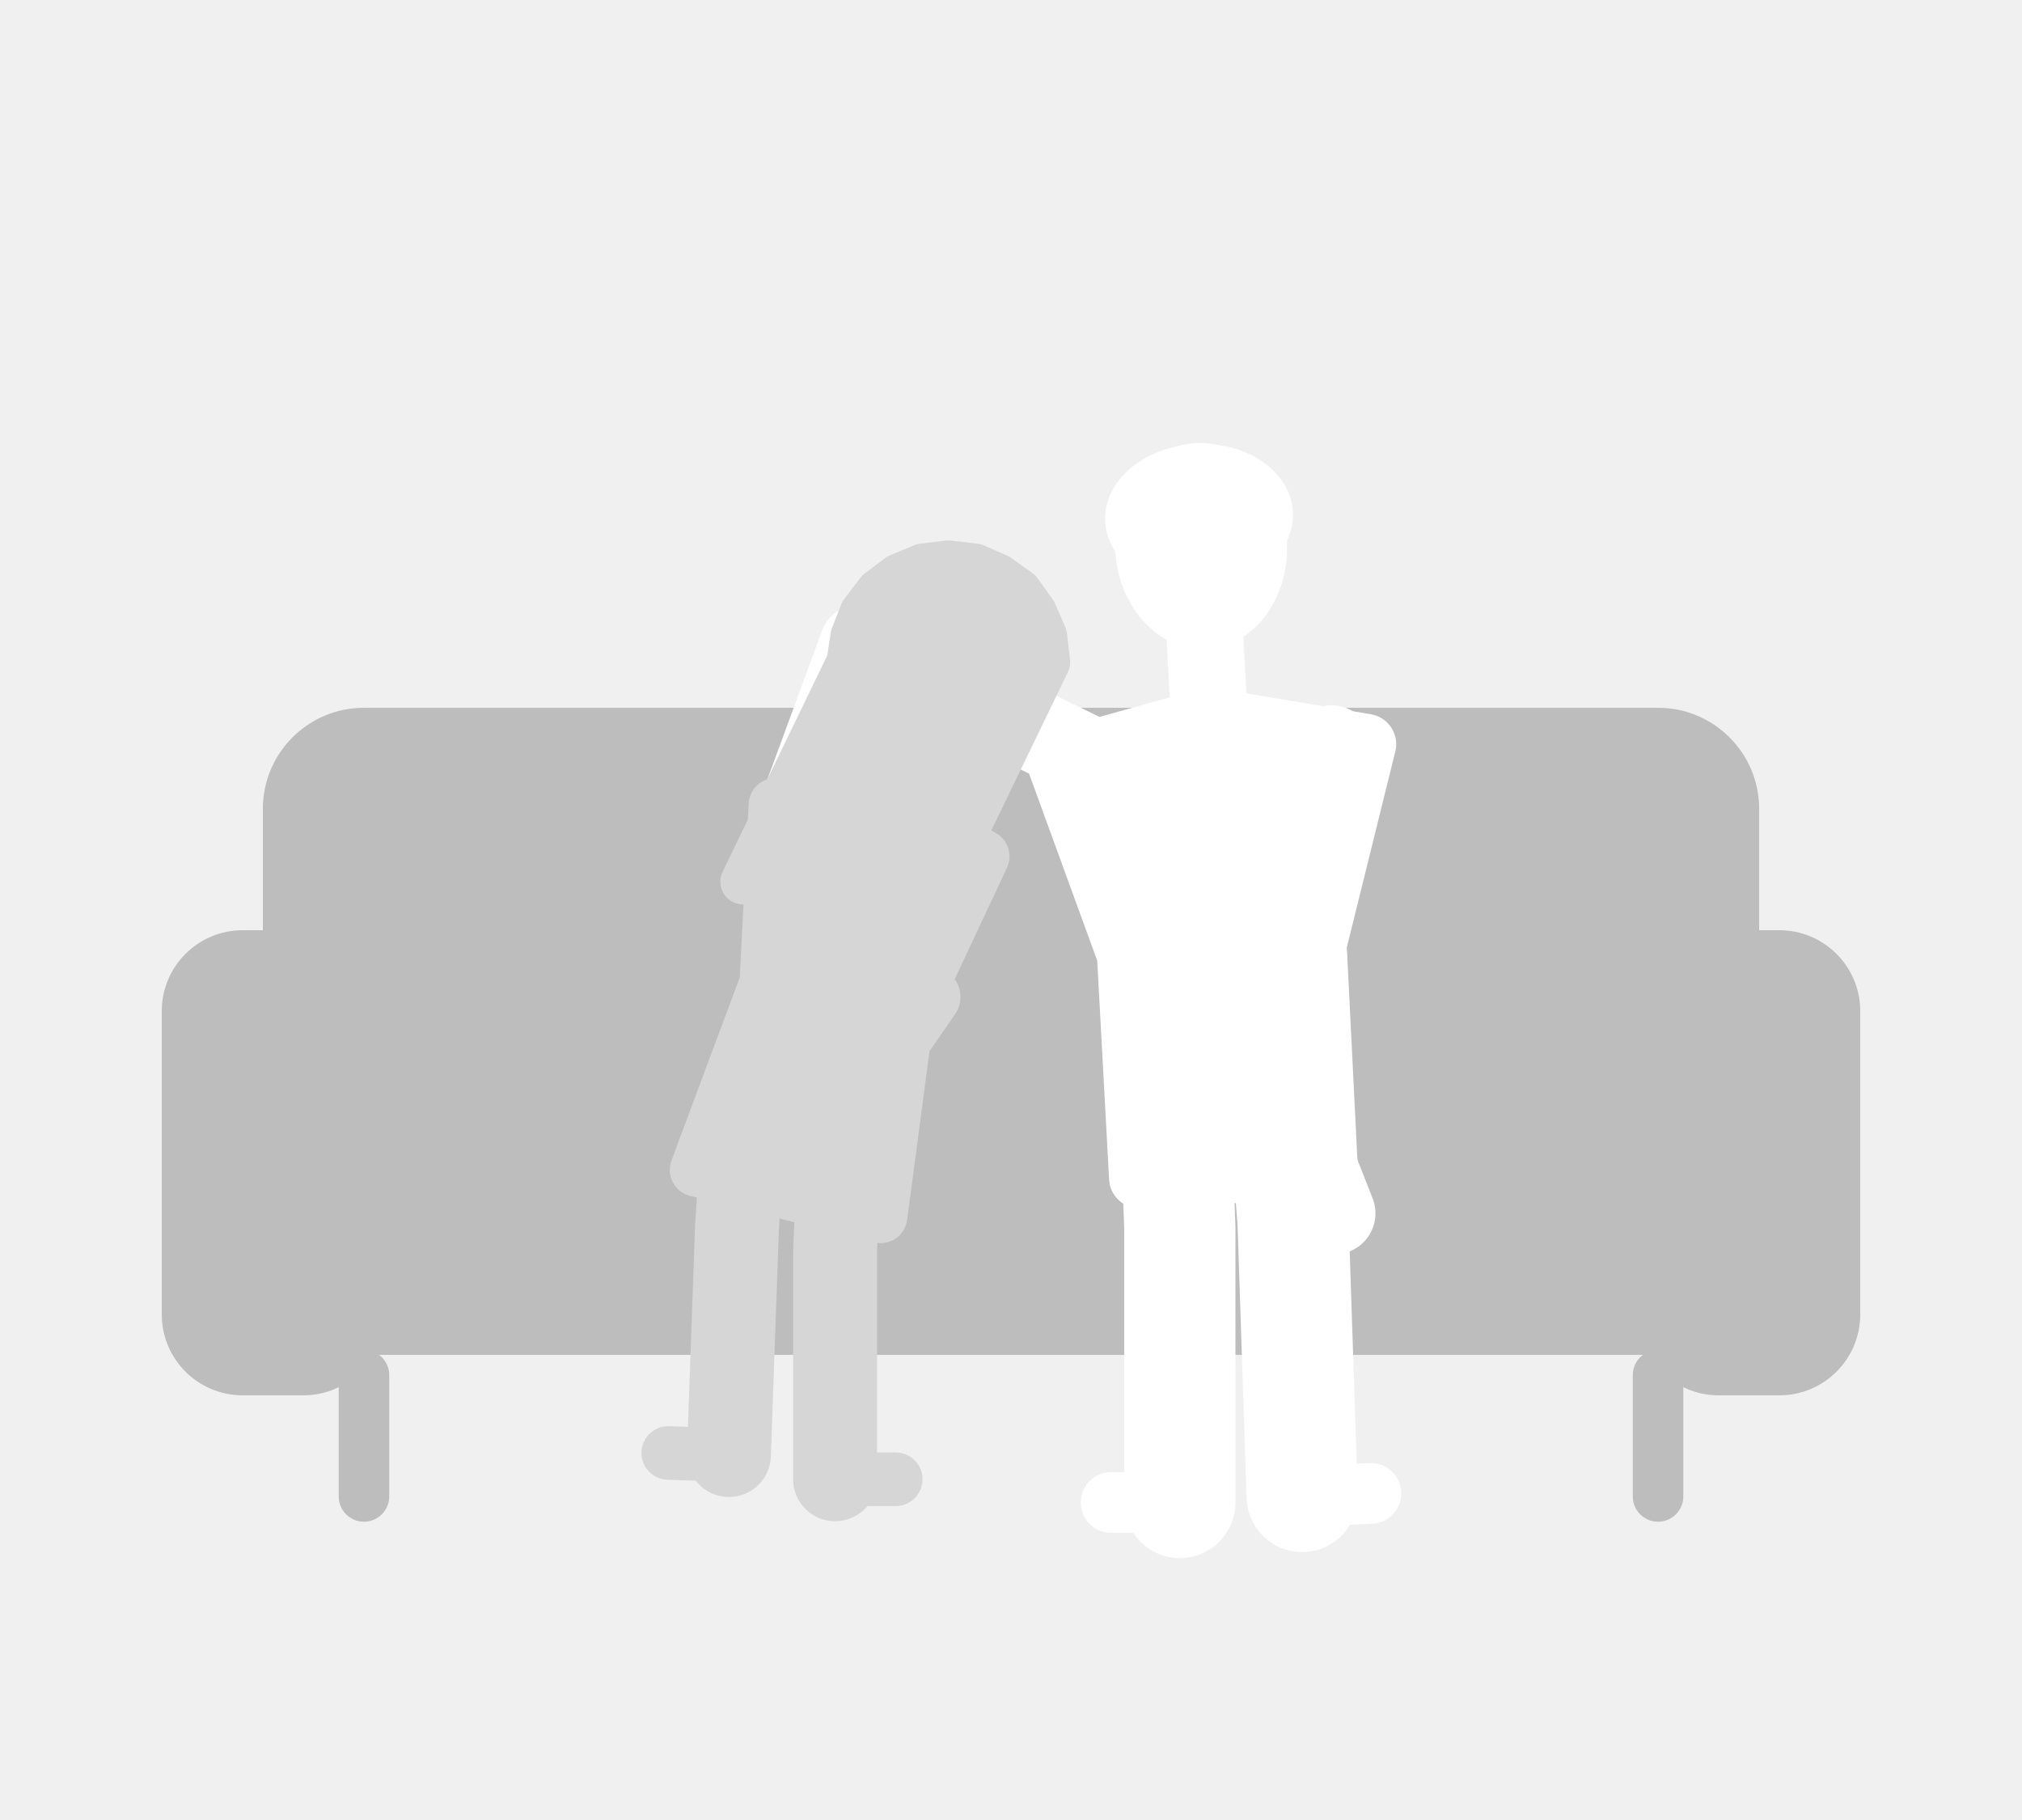
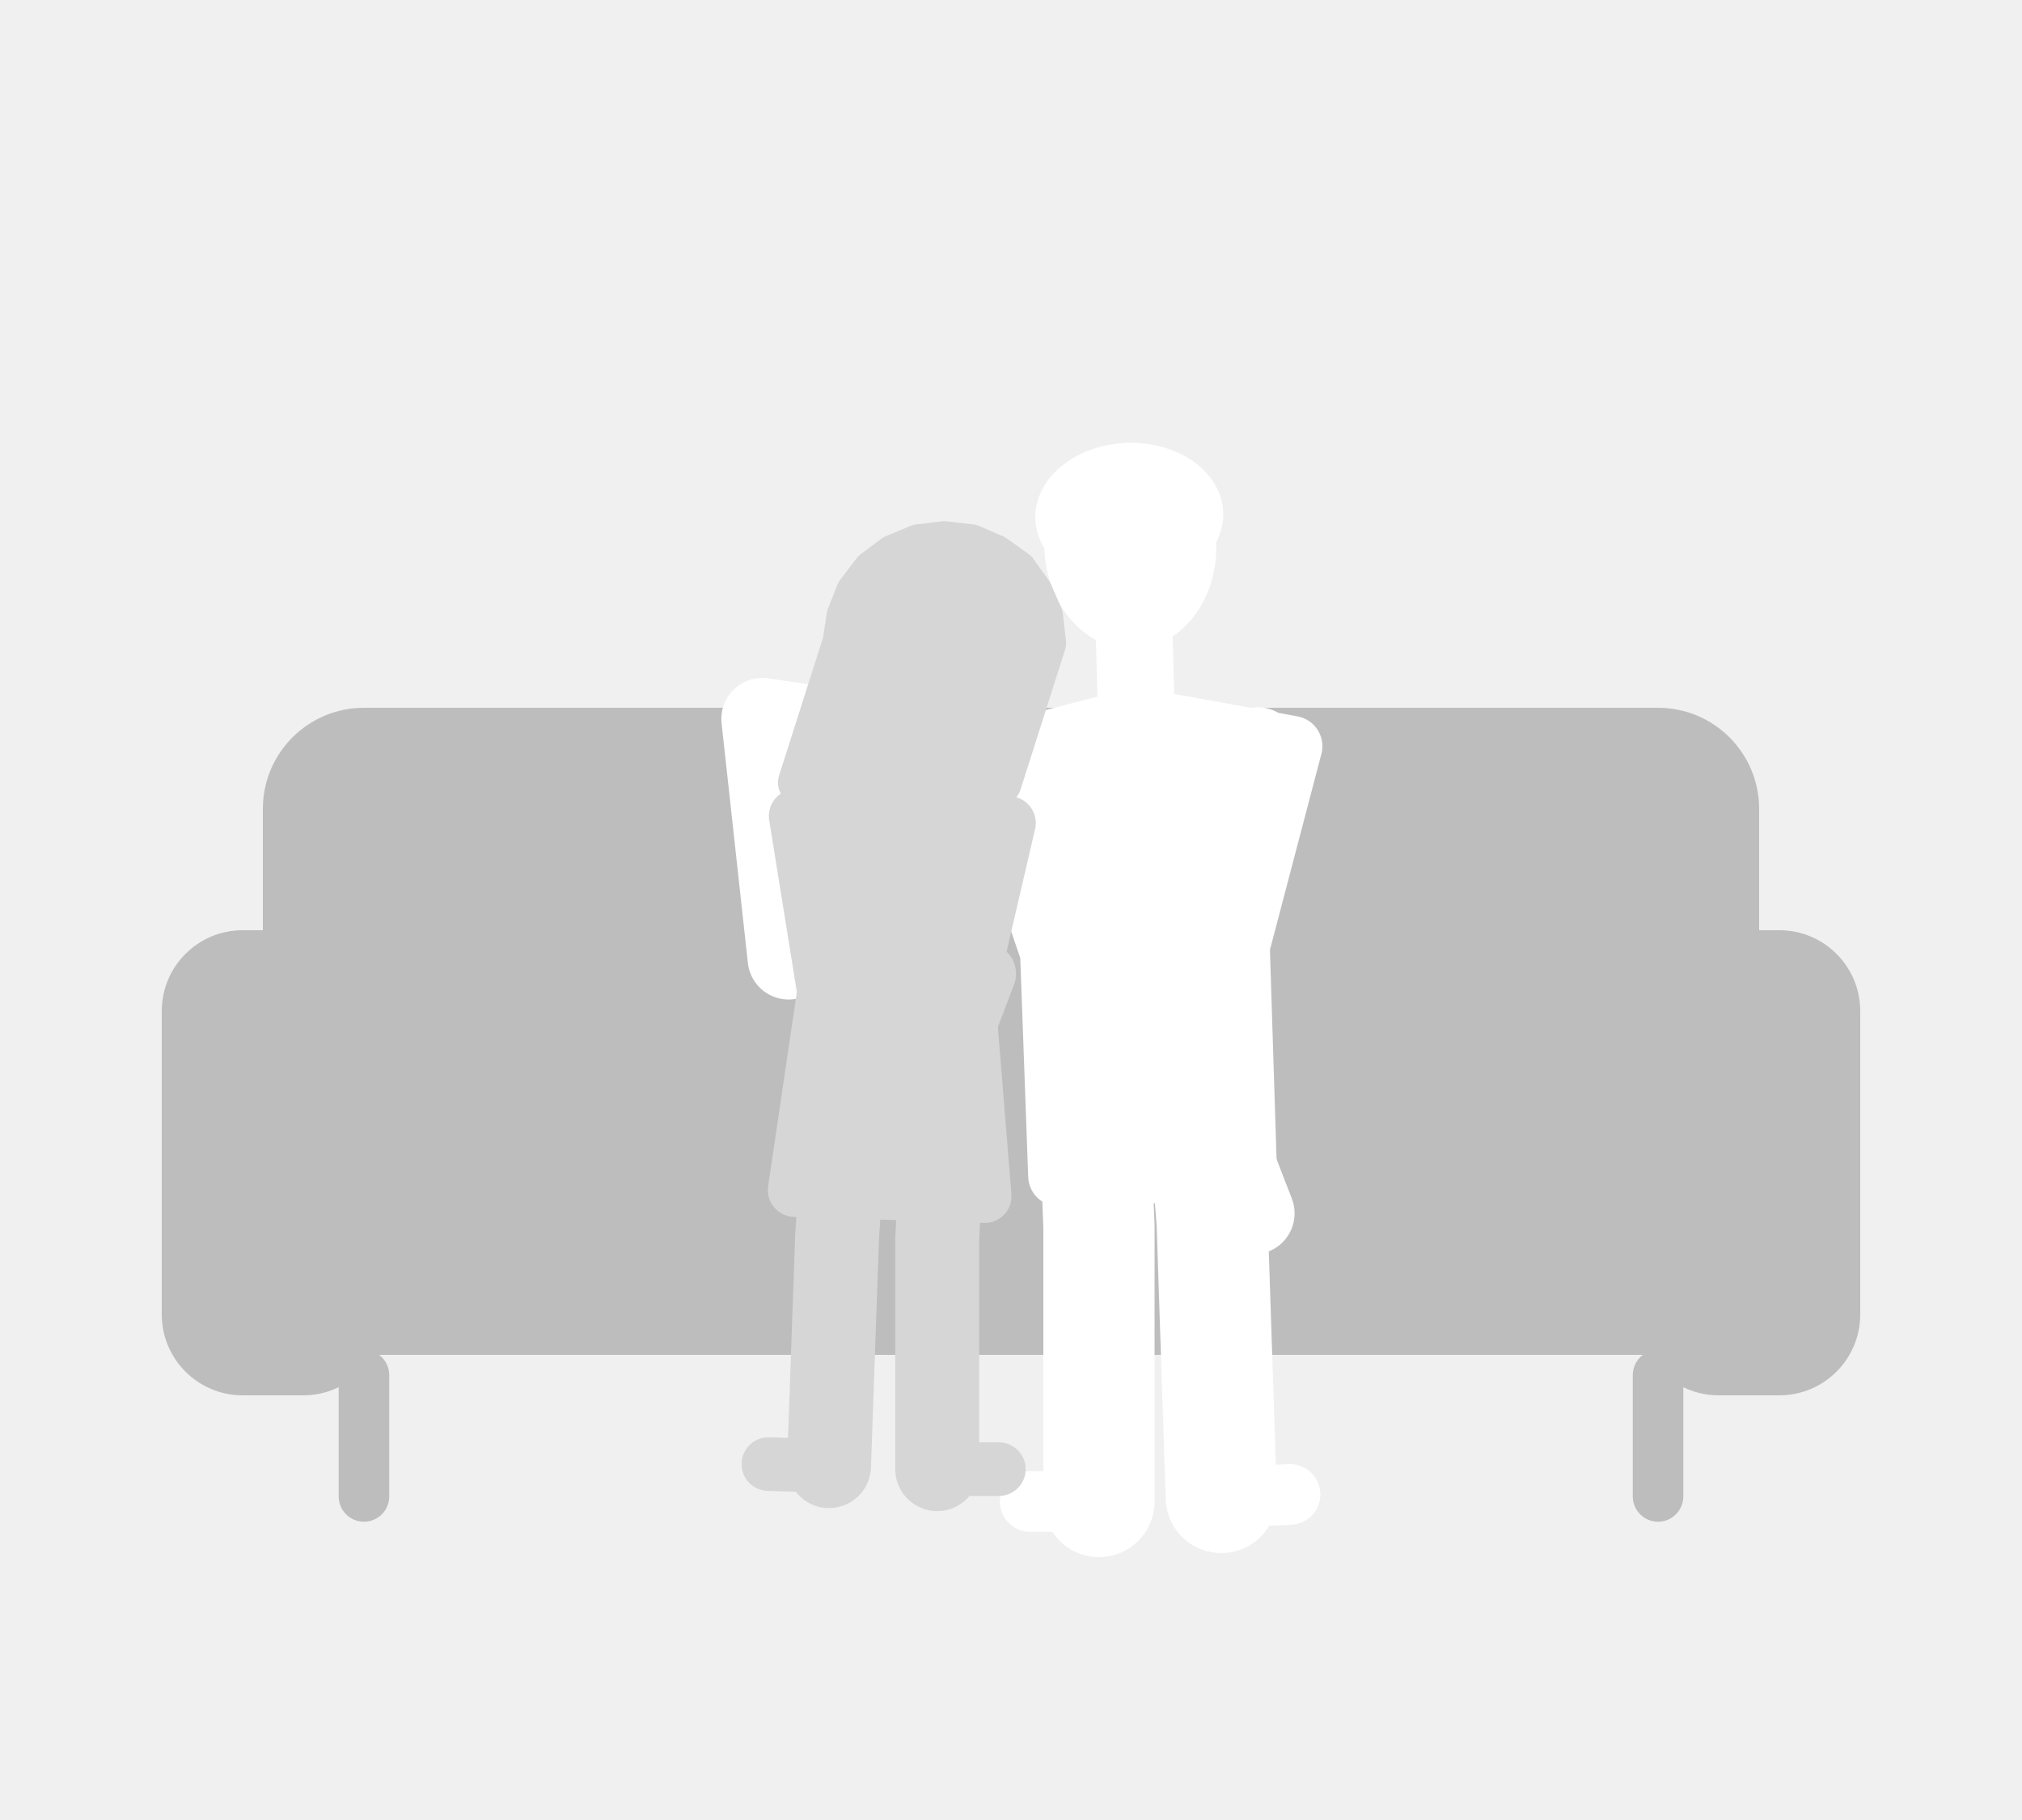
<svg xmlns="http://www.w3.org/2000/svg" viewBox="0 0 200 180" width="800" height="720">
  <rect x="26.0" y="70.0" width="148.0" height="52.0" rx="10" fill="#bdbdbd" />
  <rect x="26.0" y="116.0" width="148.0" height="18.0" rx="6" fill="#bdbdbd" />
  <rect x="16.0" y="92.0" width="22.0" height="46.0" rx="8" fill="#bdbdbd" />
  <rect x="162.0" y="92.0" width="22.0" height="46.0" rx="8" fill="#bdbdbd" />
  <path d="M 36 136 L 36 148 M 164 136 L 164 148" fill="none" stroke="#bdbdbd" stroke-width="5" stroke-linecap="round" stroke-linejoin="round" />
-   <polyline points="116.5,116.3 116.7,121.4 116.7,148.6" fill="none" stroke="#ffffff" stroke-width="11.0" stroke-linecap="round" stroke-linejoin="round" />
-   <polyline points="116.7,148.6 109.9,148.6" fill="none" stroke="#ffffff" stroke-width="6.0" stroke-linecap="round" stroke-linejoin="round" />
-   <polyline points="127.5,115.7 127.9,120.8 128.8,148.0" fill="none" stroke="#ffffff" stroke-width="11.0" stroke-linecap="round" stroke-linejoin="round" />
-   <polyline points="128.8,148.0 135.6,147.7" fill="none" stroke="#ffffff" stroke-width="6.0" stroke-linecap="round" stroke-linejoin="round" />
-   <polygon points="112.7,116.5 111.5,94.4 104.5,75.2 119.6,71.0 135.1,73.6 130.2,93.4 131.3,115.5" fill="#ffffff" stroke="#ffffff" stroke-width="6.0" stroke-linejoin="round" />
-   <line x1="119.8" y1="74.4" x2="119.2" y2="63.4" stroke="#ffffff" stroke-width="7.6" stroke-linecap="round" />
-   <ellipse cx="118.8" cy="54.0" rx="8.5" ry="10.2" fill="#ffffff" transform="rotate(-3.0 118.8 54.0)" />
-   <ellipse cx="118.6" cy="51.1" rx="9.3" ry="7.2" fill="#ffffff" transform="rotate(-3.0 118.6 51.1)" />
-   <polyline points="107.9,75.0 85.1,63.8 76.9,86.1" fill="none" stroke="#ffffff" stroke-width="8.1" stroke-linecap="round" stroke-linejoin="round" />
-   <polyline points="131.7,73.8 123.3,97.9 132.0,120.0" fill="none" stroke="#ffffff" stroke-width="8.1" stroke-linecap="round" stroke-linejoin="round" />
-   <polygon points="84.0,65.5 84.4,62.9 85.3,60.6 86.9,58.5 88.9,57.0 91.3,56.0 93.8,55.7 96.4,56.0 98.7,57.0 100.8,58.5 102.3,60.6 103.3,62.9 103.6,65.5 93.1,87.2 73.5,87.2" fill="#d6d6d6" stroke="#d6d6d6" stroke-width="4.5" stroke-linejoin="round" />
-   <polyline points="73.2,116.8 72.9,121.3 72.1,143.9" fill="none" stroke="#d6d6d6" stroke-width="8.3" stroke-linecap="round" stroke-linejoin="round" />
-   <polyline points="72.1,143.9 66.1,143.7" fill="none" stroke="#d6d6d6" stroke-width="5.3" stroke-linecap="round" stroke-linejoin="round" />
-   <polyline points="82.8,119.2 82.6,123.7 82.6,146.3" fill="none" stroke="#d6d6d6" stroke-width="8.3" stroke-linecap="round" stroke-linejoin="round" />
-   <polyline points="82.6,146.3 88.6,146.3" fill="none" stroke="#d6d6d6" stroke-width="5.3" stroke-linecap="round" stroke-linejoin="round" />
-   <polygon points="68.9,115.7 75.8,97.2 76.7,79.6 87.7,79.2 97.2,84.7 89.7,100.7 87.1,120.3" fill="#d6d6d6" stroke="#d6d6d6" stroke-width="5.3" stroke-linejoin="round" />
-   <line x1="86.9" y1="82.1" x2="90.2" y2="72.9" stroke="#d6d6d6" stroke-width="6.8" stroke-linecap="round" />
-   <ellipse cx="93.8" cy="65.5" rx="7.5" ry="9.1" fill="#d6d6d6" transform="rotate(26.0 93.8 65.5)" />
-   <ellipse cx="95.0" cy="63.1" rx="9.1" ry="7.2" fill="#d6d6d6" transform="rotate(26.0 95.0 63.1)" />
-   <polyline points="78.9,80.1 92.0,98.6 80.0,116.0" fill="none" stroke="#d6d6d6" stroke-width="6.0" stroke-linecap="round" stroke-linejoin="round" />
-   <polyline points="95.0,84.1 77.1,98.0 84.0,118.0" fill="none" stroke="#d6d6d6" stroke-width="6.0" stroke-linecap="round" stroke-linejoin="round" />
+   <polyline points="108.5,116.2 108.7,121.3 108.7,148.5" fill="none" stroke="#ffffff" stroke-width="11.0" stroke-linecap="round" stroke-linejoin="round" />
+   <polyline points="108.7,148.5 101.9,148.5" fill="none" stroke="#ffffff" stroke-width="6.0" stroke-linecap="round" stroke-linejoin="round" />
+   <polyline points="119.5,115.8 119.9,120.9 120.8,148.1" fill="none" stroke="#ffffff" stroke-width="11.0" stroke-linecap="round" stroke-linejoin="round" />
+   <polyline points="120.8,148.1 127.6,147.8" fill="none" stroke="#ffffff" stroke-width="6.0" stroke-linecap="round" stroke-linejoin="round" />
+   <polygon points="104.7,116.3 103.9,94.2 97.3,74.9 112.4,71.0 127.8,73.8 122.6,93.6 123.3,115.7" fill="#ffffff" stroke="#ffffff" stroke-width="6.0" stroke-linejoin="round" />
+   <line x1="112.5" y1="74.4" x2="112.2" y2="63.3" stroke="#ffffff" stroke-width="7.6" stroke-linecap="round" />
+   <ellipse cx="111.8" cy="54.0" rx="8.5" ry="10.2" fill="#ffffff" transform="rotate(-2.0 111.8 54.0)" />
+   <ellipse cx="111.7" cy="51.0" rx="9.3" ry="7.2" fill="#ffffff" transform="rotate(-2.0 111.7 51.0)" />
+   <polyline points="100.7,74.8 75.4,71.1 78.0,94.8" fill="none" stroke="#ffffff" stroke-width="8.1" stroke-linecap="round" stroke-linejoin="round" />
+   <polyline points="124.4,74.0 115.4,97.8 124.0,120.0" fill="none" stroke="#ffffff" stroke-width="8.1" stroke-linecap="round" stroke-linejoin="round" />
+   <polygon points="83.6,63.6 84.0,61.0 84.9,58.7 86.5,56.6 88.5,55.1 90.9,54.1 93.4,53.8 96.0,54.1 98.3,55.1 100.4,56.6 101.9,58.7 102.9,61.0 103.2,63.6 98.8,77.4 79.2,77.4" fill="#d6d6d6" stroke="#d6d6d6" stroke-width="4.5" stroke-linejoin="round" />
+   <polyline points="83.1,117.8 82.8,122.3 82.0,145.0" fill="none" stroke="#d6d6d6" stroke-width="8.3" stroke-linecap="round" stroke-linejoin="round" />
+   <polyline points="82.0,145.0 76.0,144.8" fill="none" stroke="#d6d6d6" stroke-width="5.3" stroke-linecap="round" stroke-linejoin="round" />
+   <polyline points="92.9,118.2 92.7,122.7 92.7,145.3" fill="none" stroke="#d6d6d6" stroke-width="8.3" stroke-linecap="round" stroke-linejoin="round" />
+   <polyline points="92.7,145.3 98.8,145.3" fill="none" stroke="#d6d6d6" stroke-width="5.3" stroke-linecap="round" stroke-linejoin="round" />
+   <polygon points="78.6,117.7 81.5,98.1 78.7,80.7 89.4,78.0 99.8,81.4 95.8,98.6 97.4,118.3" fill="#d6d6d6" stroke="#d6d6d6" stroke-width="5.3" stroke-linejoin="round" />
+   <line x1="89.3" y1="81.1" x2="90.9" y2="71.5" stroke="#d6d6d6" stroke-width="6.8" stroke-linecap="round" />
+   <ellipse cx="93.4" cy="63.6" rx="7.5" ry="9.1" fill="#d6d6d6" transform="rotate(18.0 93.4 63.6)" />
+   <ellipse cx="94.3" cy="61.1" rx="9.1" ry="7.2" fill="#d6d6d6" transform="rotate(18.0 94.3 61.1)" />
+   <polyline points="81.0,80.8 97.5,96.3 90.0,116.0" fill="none" stroke="#d6d6d6" stroke-width="6.0" stroke-linecap="round" stroke-linejoin="round" />
+   <polyline points="97.6,81.3 84.0,99.4 94.0,118.0" fill="none" stroke="#d6d6d6" stroke-width="6.0" stroke-linecap="round" stroke-linejoin="round" />
</svg>
